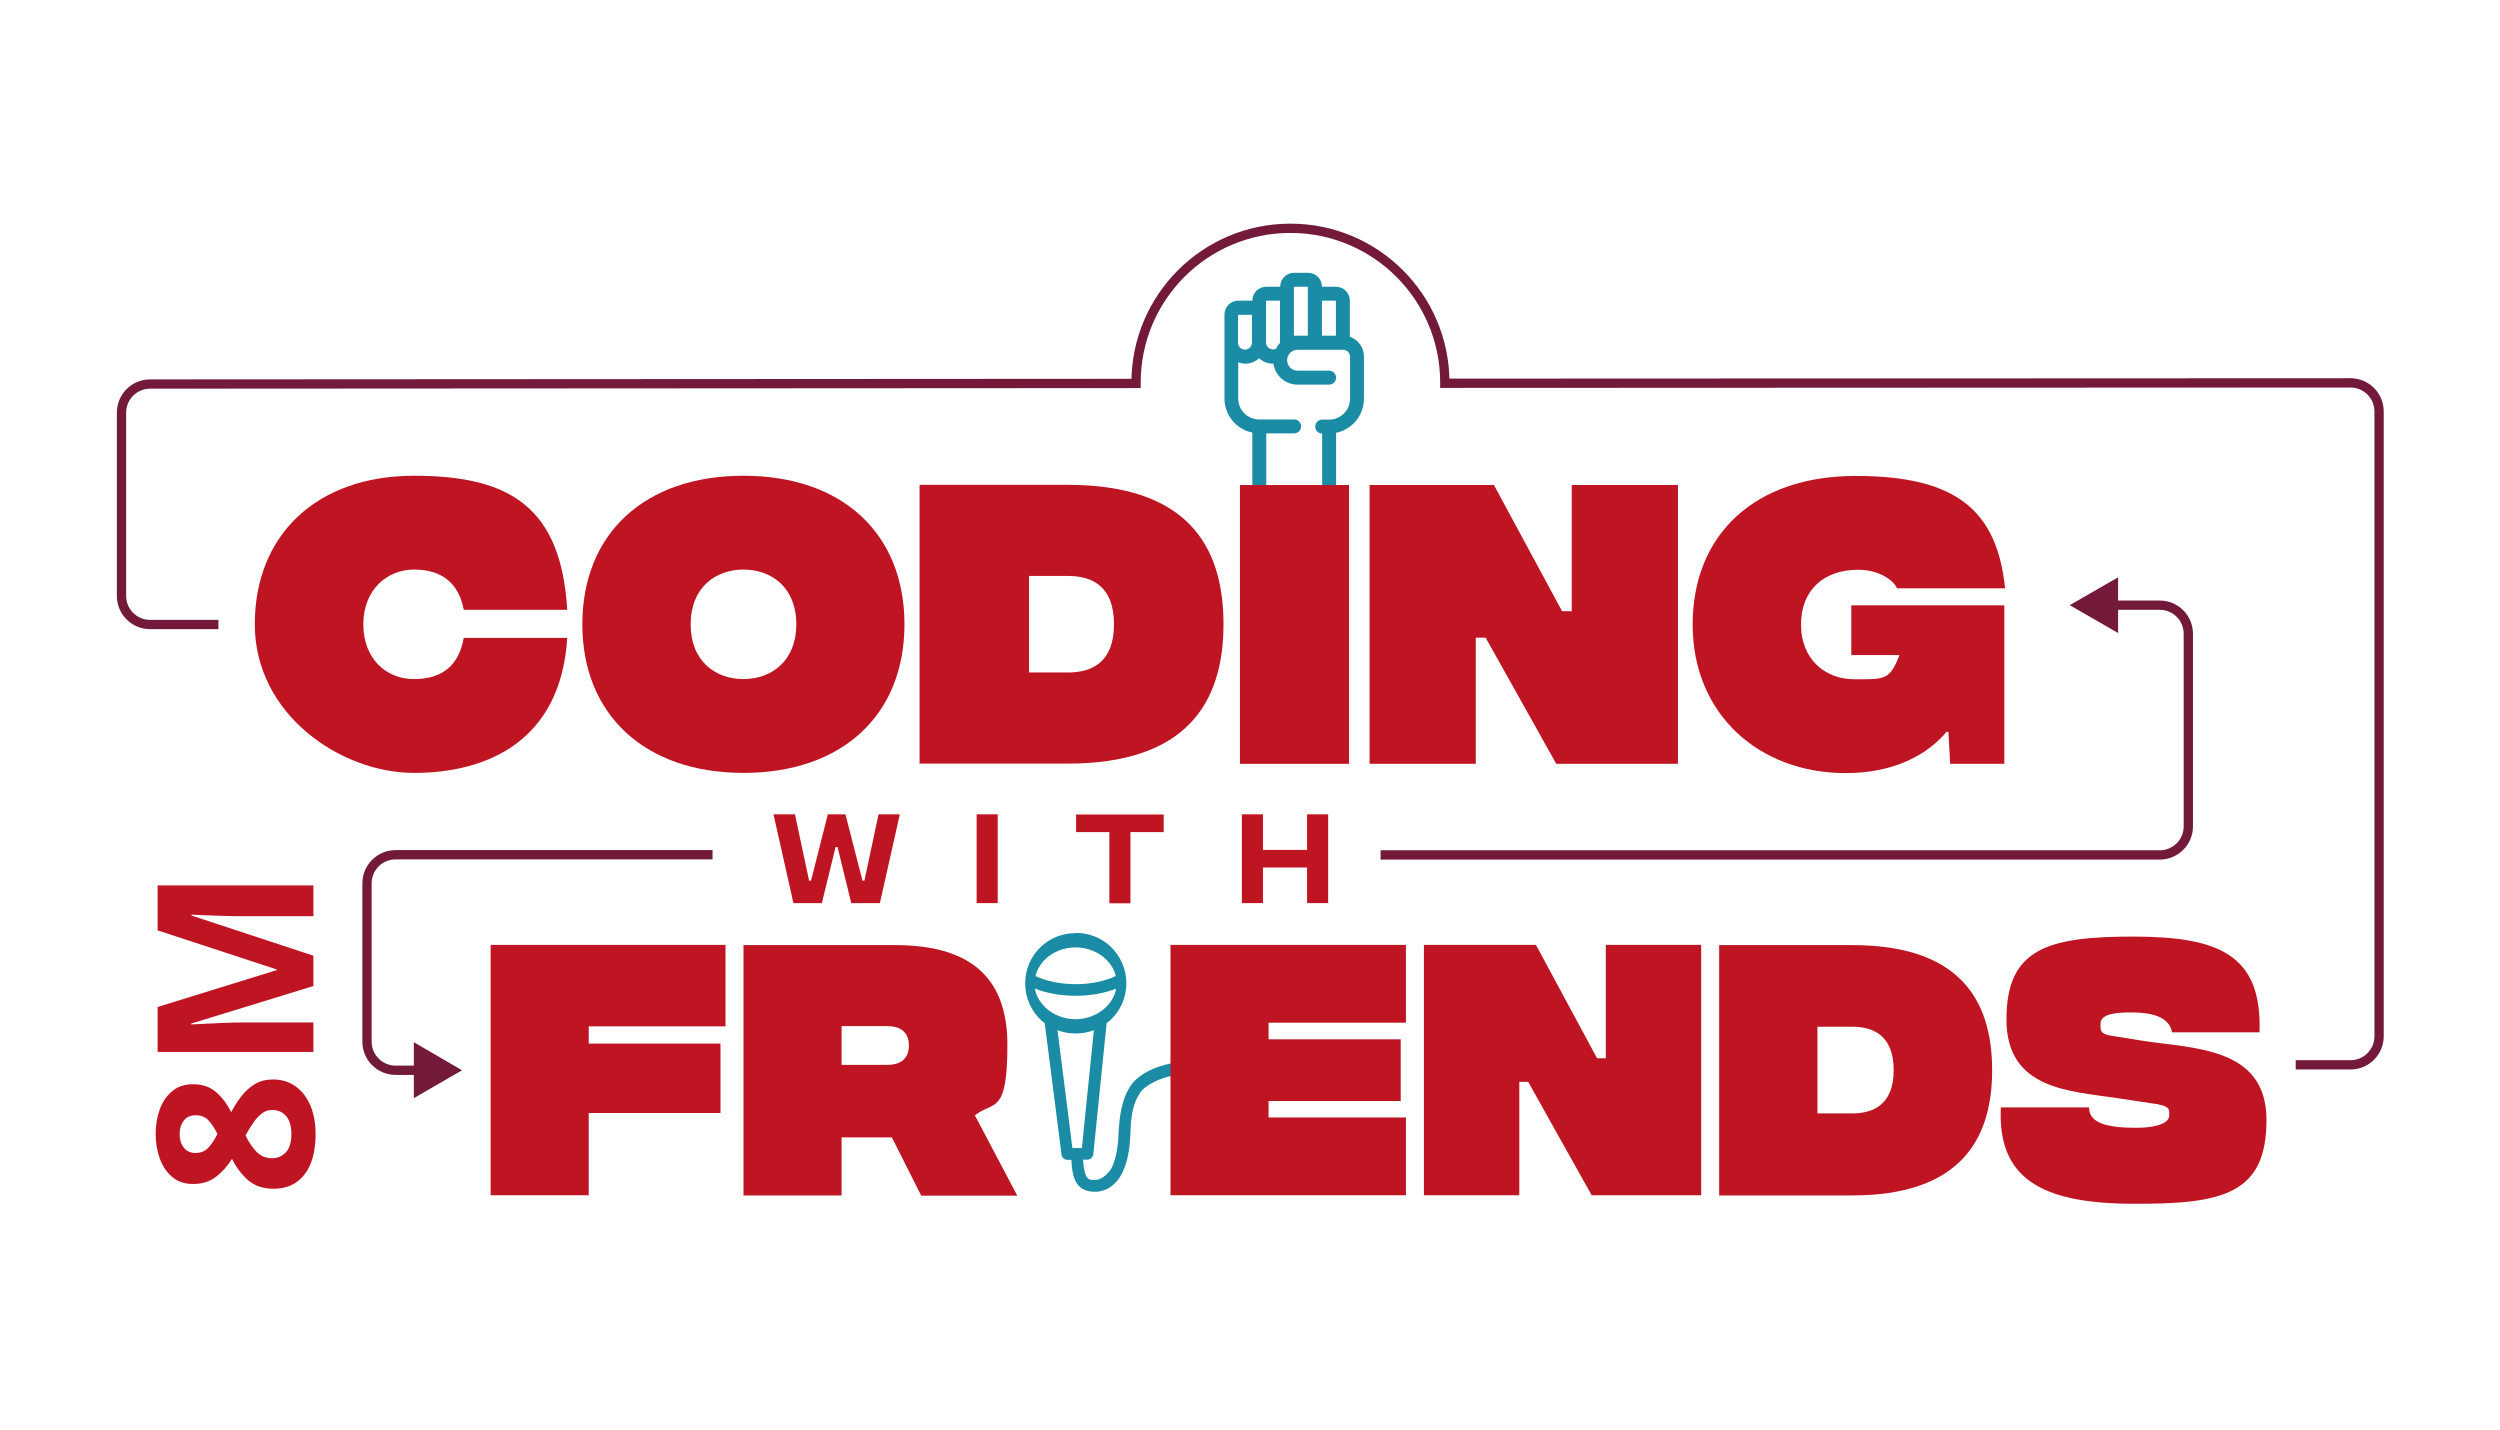
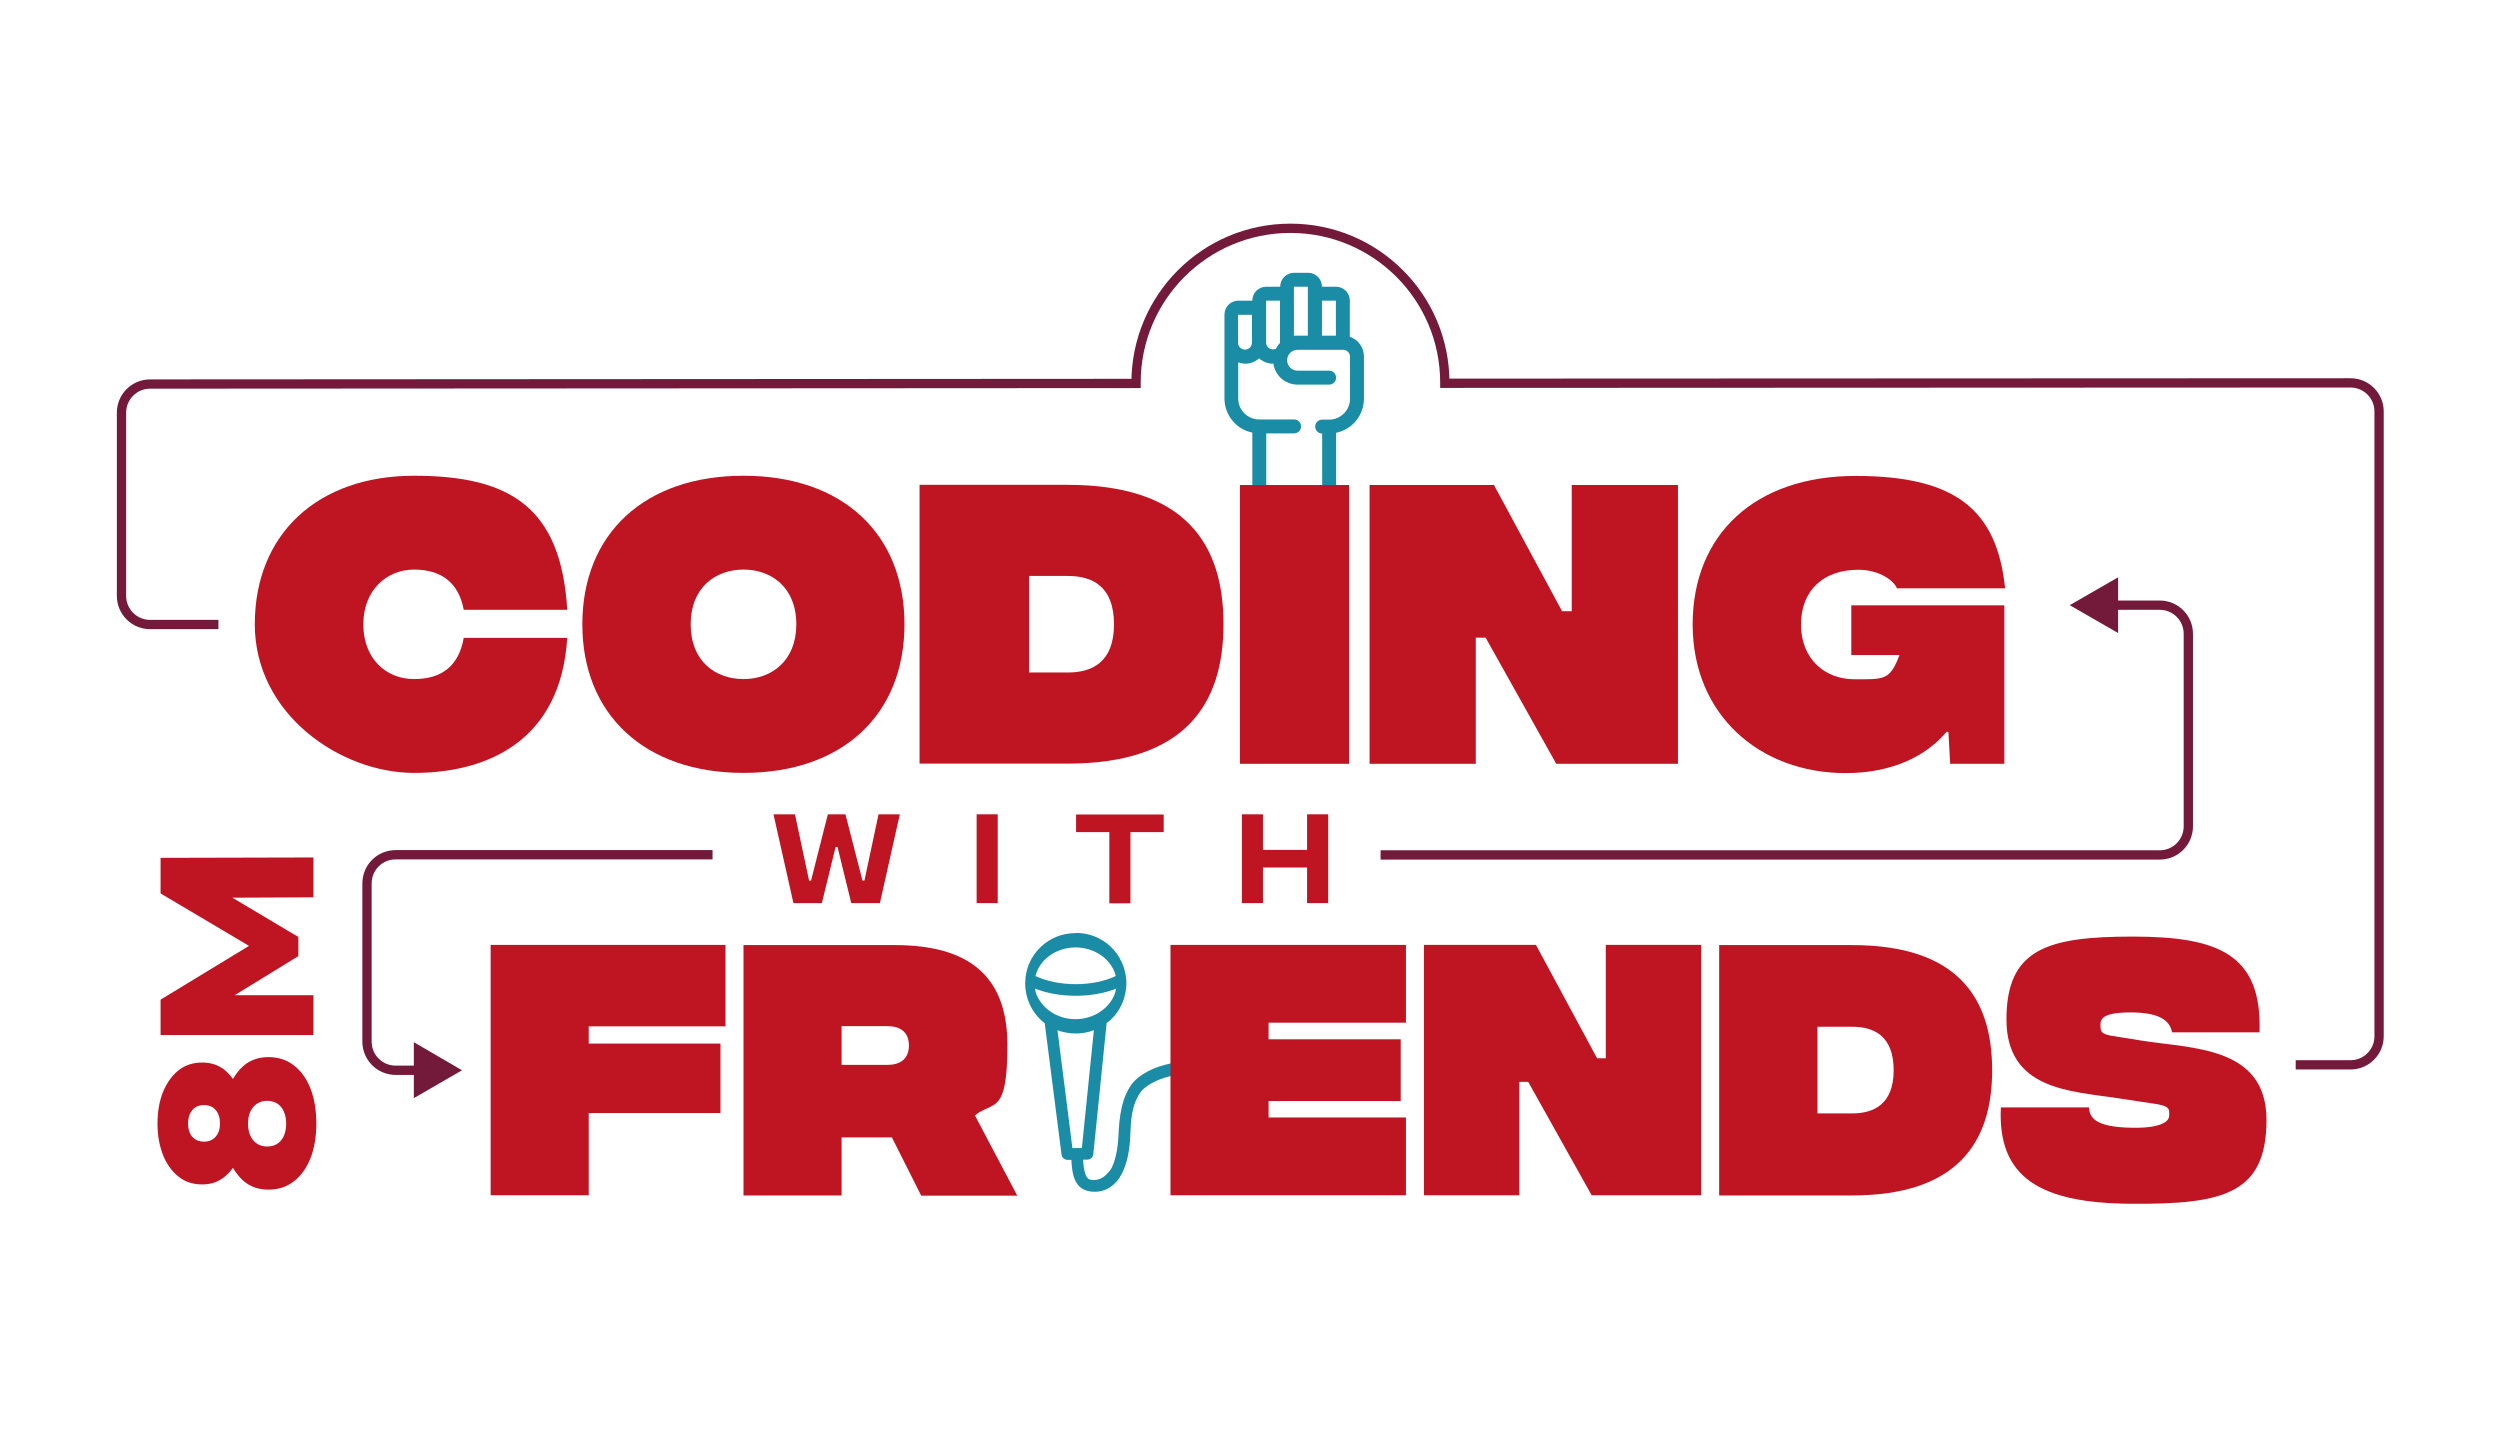
<svg xmlns="http://www.w3.org/2000/svg" id="Capa_1" version="1.1" viewBox="0 0 1292.2 738.7">
  <defs>
    <style>
      .st0 {
        fill: #73193a;
      }

-       .st1, .st2 {
-         fill: #bf1523;
-       }
- 
-       .st2 {
-         font-family: Montserrat-Black, Montserrat;
-         font-size: 112.8px;
-         font-weight: 800;
-       }
- 
-       .st3 {
+       .st1 {
        fill: none;
        stroke: #73193a;
        stroke-miterlimit: 10;
        stroke-width: 4.8px;
      }

-       .st4 {
+       .st2 {
+         fill: #bf1523;
+       }
+ 
+       .st3 {
        fill: #1b8ca6;
      }
    </style>
  </defs>
-   <path class="st4" d="M556,482.3c-6.9,0-13.3,2.6-18,7.1-4.8,4.5-8.1,11.1-8.1,18.9s3.4,14.5,8.1,18.9c.6.6,1.3,1.1,2,1.7l8.7,68c.2,1.4,1.5,2.6,3,2.6h2.1c.2,5.9,1.1,9.8,3.1,12.6,2.2,3,5.6,3.8,8.5,3.9,0,0,0,0,0,0,6.6.2,11.6-3.8,14.4-9.2,2.8-5.4,4.1-12.3,4.4-19.5.4-8.1.4-16.6,6.2-23.9,9.6-9.1,28.2-9.4,39.6-9.4,1.6,0,3.1-1.4,3.1-3s-1.5-3-3.1-3c-11.4,0-32.3-.7-44,11.1-6.4,7.5-7.5,18.7-7.9,27.9-.3,6.7-1.5,12.9-3.7,17-2.5,3.8-5.6,6-8.9,5.9-2.1,0-2.8-.2-3.7-1.4-.8-1.1-1.7-3.9-2-9.1h2.2c1.5,0,2.9-1.2,3.1-2.7l6.9-67.9c.7-.5,1.4-1.1,2.1-1.7,4.8-4.5,8.1-11.2,8.1-18.9s-3.4-14.4-8.1-18.9c-4.8-4.5-11.1-7.1-18-7.1h0ZM556,489.7c6.1,0,11.7,2.4,15.5,6,2.7,2.6,4.5,5.6,5.2,8.8-5.5,2.6-12.7,4.2-20.7,4.2s-15.2-1.6-20.8-4.2c.8-3.2,2.5-6.2,5.2-8.8,3.8-3.6,9.3-6,15.5-6ZM535,511c6.1,2.4,13.3,3.7,21,3.7s14.9-1.3,20.9-3.7c-.6,3.6-2.5,7-5.5,9.8-3.8,3.6-9.3,6-15.5,6s-11.7-2.4-15.5-6c-3-2.9-4.9-6.3-5.5-9.8ZM565.4,532.5l-6.2,60.9h-4.9l-7.7-60.9c2.9,1.1,6.1,1.7,9.4,1.7s6.5-.6,9.4-1.7Z" />
-   <path class="st4" d="M697.7,174.1v-18.7c0-4-3.2-7.2-7.2-7.2h-7.2c0-4-3.2-7.2-7.2-7.2h-7.2c-4,0-7.2,3.2-7.2,7.2h-7.2c-4,0-7.2,3.2-7.2,7.2h-7.2c-4,0-7.2,3.2-7.2,7.2v43.3c0,8.6,6,16,14.4,17.7v72.6c0,2,1.6,3.6,3.6,3.6s3.6-1.6,3.6-3.6v-72.2h14.4c2,0,3.6-1.6,3.6-3.6s-1.6-3.6-3.6-3.6h-18.1c-6,0-10.8-4.9-10.8-10.8v-18.7c1.2.4,2.4.6,3.6.7,2.7,0,5.2-1,7.2-2.8,2,1.8,4.6,2.8,7.2,2.8h.2c.9,6.2,6.2,10.8,12.5,10.8h16.3c2,0,3.6-1.6,3.6-3.6s-1.6-3.6-3.6-3.6h-16.3c-3,0-5.4-2.4-5.4-5.4s2.4-5.4,5.4-5.4h23.5c2,0,3.6,1.6,3.6,3.6v21.7c0,6-4.9,10.8-10.8,10.8h-3.6c-2,0-3.6,1.6-3.6,3.6s1.6,3.6,3.6,3.6v72.2c0,2,1.6,3.6,3.6,3.6s3.6-1.6,3.6-3.6v-72.6c8.4-1.7,14.4-9.1,14.4-17.7v-21.7c0-4.6-2.9-8.7-7.2-10.2ZM690.5,155.4v18.1h-7.2v-18.1h7.2ZM668.8,148.2h7.2v25.3h-7.2v-25.3ZM654.4,155.4h7.2v21.9c-.9.9-1.6,1.9-2.1,3-.5.2-1,.3-1.5.3-2,0-3.6-1.6-3.6-3.6v-21.7ZM643.5,180.7c-2,0-3.6-1.6-3.6-3.6v-14.4h7.2v14.4c0,2-1.6,3.6-3.6,3.6Z" />
+   <path class="st3" d="M556,482.3c-6.9,0-13.3,2.6-18,7.1-4.8,4.5-8.1,11.1-8.1,18.9s3.4,14.5,8.1,18.9c.6.6,1.3,1.1,2,1.7l8.7,68c.2,1.4,1.5,2.6,3,2.6h2.1c.2,5.9,1.1,9.8,3.1,12.6,2.2,3,5.6,3.8,8.5,3.9h0c6.6.2,11.6-3.8,14.4-9.2,2.8-5.4,4.1-12.3,4.4-19.5.4-8.1.4-16.6,6.2-23.9,9.6-9.1,28.2-9.4,39.6-9.4s3.1-1.4,3.1-3-1.5-3-3.1-3c-11.4,0-32.3-.7-44,11.1-6.4,7.5-7.5,18.7-7.9,27.9-.3,6.7-1.5,12.9-3.7,17-2.5,3.8-5.6,6-8.9,5.9-2.1,0-2.8-.2-3.7-1.4-.8-1.1-1.7-3.9-2-9.1h2.2c1.5,0,2.9-1.2,3.1-2.7l6.9-67.9c.7-.5,1.4-1.1,2.1-1.7,4.8-4.5,8.1-11.2,8.1-18.9s-3.4-14.4-8.1-18.9c-4.8-4.5-11.1-7.1-18-7.1h0ZM556,489.7c6.1,0,11.7,2.4,15.5,6,2.7,2.6,4.5,5.6,5.2,8.8-5.5,2.6-12.7,4.2-20.7,4.2s-15.2-1.6-20.8-4.2c.8-3.2,2.5-6.2,5.2-8.8,3.8-3.6,9.3-6,15.5-6h0ZM535,511c6.1,2.4,13.3,3.7,21,3.7s14.9-1.3,20.9-3.7c-.6,3.6-2.5,7-5.5,9.8-3.8,3.6-9.3,6-15.5,6s-11.7-2.4-15.5-6c-3-2.9-4.9-6.3-5.5-9.8h0ZM565.4,532.5l-6.2,60.9h-4.9l-7.7-60.9c2.9,1.1,6.1,1.7,9.4,1.7s6.5-.6,9.4-1.7Z" />
+   <path class="st3" d="M697.7,174.1v-18.7c0-4-3.2-7.2-7.2-7.2h-7.2c0-4-3.2-7.2-7.2-7.2h-7.2c-4,0-7.2,3.2-7.2,7.2h-7.2c-4,0-7.2,3.2-7.2,7.2h-7.2c-4,0-7.2,3.2-7.2,7.2v43.3c0,8.6,6,16,14.4,17.7v72.6c0,2,1.6,3.6,3.6,3.6s3.6-1.6,3.6-3.6v-72.2h14.4c2,0,3.6-1.6,3.6-3.6s-1.6-3.6-3.6-3.6h-18.1c-6,0-10.8-4.9-10.8-10.8v-18.7c1.2.4,2.4.6,3.6.7,2.7,0,5.2-1,7.2-2.8,2,1.8,4.6,2.8,7.2,2.8h.2c.9,6.2,6.2,10.8,12.5,10.8h16.3c2,0,3.6-1.6,3.6-3.6s-1.6-3.6-3.6-3.6h-16.3c-3,0-5.4-2.4-5.4-5.4s2.4-5.4,5.4-5.4h23.5c2,0,3.6,1.6,3.6,3.6v21.7c0,6-4.9,10.8-10.8,10.8h-3.6c-2,0-3.6,1.6-3.6,3.6s1.6,3.6,3.6,3.6v72.2c0,2,1.6,3.6,3.6,3.6s3.6-1.6,3.6-3.6v-72.6c8.4-1.7,14.4-9.1,14.4-17.7v-21.7c0-4.6-2.9-8.7-7.2-10.2h0ZM690.5,155.4v18.1h-7.2v-18.1h7.2ZM668.8,148.2h7.2v25.3h-7.2v-25.3ZM654.4,155.4h7.2v21.9c-.9.9-1.6,1.9-2.1,3-.5.2-1,.3-1.5.3-2,0-3.6-1.6-3.6-3.6v-21.7h0ZM643.5,180.7c-2,0-3.6-1.6-3.6-3.6v-14.4h7.2v14.4c0,2-1.6,3.6-3.6,3.6h0Z" />
  <g>
-     <path class="st1" d="M131.7,322.7c0-46.8,32.6-76.8,82.3-76.8s76,16.3,79.2,69.3h-53.5c-2.6-14.1-11.7-20.8-25.7-20.8s-26.2,10.5-26.2,28.3,11.8,28.3,26.2,28.3,23.2-6.9,25.7-21.3h53.5c-3.3,53.3-41.3,69.8-79.2,69.8s-82.3-30.2-82.3-76.8Z" />
-     <path class="st1" d="M301,322.7c0-46.8,32.1-76.8,83.3-76.8s83.2,30,83.2,76.8-32.1,76.8-83.2,76.8-83.3-30.2-83.3-76.8ZM411.6,322.7c0-19.2-13-28.3-27.3-28.3s-27.3,9.1-27.3,28.3,12.9,28.3,27.3,28.3,27.3-9.3,27.3-28.3Z" />
-     <path class="st1" d="M632.4,322.7c0,41.5-20.1,72-80.6,72h-76.5v-144.1h76.5c60.5,0,80.6,30.2,80.6,72ZM575.8,322.7c0-20.1-11.7-25-23.8-25h-20.1v49.9h20.1c12.2,0,23.8-5.1,23.8-24.9Z" />
-     <path class="st1" d="M640.9,250.7h56.4v144.1h-56.4v-144.1Z" />
-     <path class="st1" d="M707.7,250.7h64.5l35.2,65.2h5v-65.2h54.9v144.1h-62.9l-36.5-65.2h-5.1v65.2h-54.9v-144.1Z" />
-     <path class="st1" d="M1036.1,394.8h-28.1l-.9-16.5h-1c-10.3,12.3-27.8,21.3-52.1,21.3-44.6,0-79.1-30.2-79.1-76.8s32.2-76.8,84.2-76.8,73.1,17.7,77.3,58.1h-55.9c-1.2-3.3-8.2-9.6-20.1-9.6-17.7,0-29.5,10.5-29.5,28.3s12.3,28.3,27.6,28.3,18.3.7,23.3-12.5h-24.9v-25.7h79.1v82Z" />
+     <path class="st2" d="M131.7,322.7c0-46.8,32.6-76.8,82.3-76.8s76,16.3,79.2,69.3h-53.5c-2.6-14.1-11.7-20.8-25.7-20.8s-26.2,10.5-26.2,28.3,11.8,28.3,26.2,28.3,23.2-6.9,25.7-21.3h53.5c-3.3,53.3-41.3,69.8-79.2,69.8s-82.3-30.2-82.3-76.8h0Z" />
+     <path class="st2" d="M301,322.7c0-46.8,32.1-76.8,83.3-76.8s83.2,30,83.2,76.8-32.1,76.8-83.2,76.8-83.3-30.2-83.3-76.8ZM411.6,322.7c0-19.2-13-28.3-27.3-28.3s-27.3,9.1-27.3,28.3,12.9,28.3,27.3,28.3,27.3-9.3,27.3-28.3Z" />
+     <path class="st2" d="M632.4,322.7c0,41.5-20.1,72-80.6,72h-76.5v-144.1h76.5c60.5,0,80.6,30.2,80.6,72h0ZM575.8,322.7c0-20.1-11.7-25-23.8-25h-20.1v49.9h20.1c12.2,0,23.8-5.1,23.8-24.9Z" />
+     <path class="st2" d="M640.9,250.7h56.4v144.1h-56.4v-144.1h0Z" />
+     <path class="st2" d="M707.7,250.7h64.5l35.2,65.2h5v-65.2h54.9v144.1h-62.9l-36.5-65.2h-5.1v65.2h-54.9v-144.1h-.2Z" />
+     <path class="st2" d="M1036.1,394.8h-28.1l-.9-16.5h-1c-10.3,12.3-27.8,21.3-52.1,21.3-44.6,0-79.1-30.2-79.1-76.8s32.2-76.8,84.2-76.8,73.1,17.7,77.3,58.1h-55.9c-1.2-3.3-8.2-9.6-20.1-9.6-17.7,0-29.5,10.5-29.5,28.3s12.3,28.3,27.6,28.3,18.3.7,23.3-12.5h-24.9v-25.7h79.1v82h0Z" />
  </g>
-   <path class="st1" d="M253.6,488.4h121.4v42.1h-70.7v8.9h68.1v35.9h-68.1v42.5h-50.7v-129.4Z" />
-   <path class="st1" d="M476.1,617.9l-15.1-30h-26v30h-50.7v-129.4h78.3c36.7,0,58.1,14.8,58.1,51.5s-7.1,28.8-16.8,36.5l21.9,41.5h-49.6ZM435,550.4h23.7c7.7,0,11.1-4,11.1-10s-3.4-10-11.1-10h-23.7v20Z" />
-   <path class="st1" d="M605,488.4h121.7v40.2h-71v8.6h68.3v31.9h-68.3v8.5h71v40.2h-121.7v-129.4Z" />
-   <path class="st1" d="M736,488.4h57.9l31.6,58.6h4.5v-58.6h49.3v129.4h-56.6l-32.8-58.6h-4.6v58.6h-49.3v-129.4Z" />
-   <path class="st1" d="M1029.7,553.2c0,37.3-18,64.7-72.4,64.7h-68.7v-129.4h68.7c54.4,0,72.4,27.1,72.4,64.7ZM978.8,553.2c0-18-10.5-22.5-21.4-22.5h-18v44.8h18c10.9,0,21.4-4.6,21.4-22.3Z" />
-   <path class="st1" d="M1034.3,572.4h45.5c0,6.5,5.7,10.3,22.3,10.5,13.9.3,19.1-2.9,19.1-6.2s1.1-5.2-9.7-6.5l-17.1-2.6c-24.5-3.7-57.3-4.3-57.3-40.7s21-42.8,65.3-42.8,66.9,9.2,65.5,49.5h-45.2c-1.2-6.5-7.2-10.3-21.4-10.3s-15.6,3.2-15.6,6.3-.3,5.1,7.2,6l13.6,2.2c26.4,4.3,65,2.8,65,41.1s-22.5,43.6-69.5,43.3c-48.2-.2-69.5-14-67.8-49.8Z" />
+   <path class="st2" d="M253.6,488.4h121.4v42.1h-70.7v8.9h68.1v35.9h-68.1v42.5h-50.7v-129.4h0Z" />
+   <path class="st2" d="M476.1,617.9l-15.1-30h-26v30h-50.7v-129.4h78.3c36.7,0,58.1,14.8,58.1,51.5s-7.1,28.8-16.8,36.5l21.9,41.5h-49.7ZM435,550.4h23.7c7.7,0,11.1-4,11.1-10s-3.4-10-11.1-10h-23.7v20Z" />
+   <path class="st2" d="M605,488.4h121.7v40.2h-71v8.6h68.3v31.9h-68.3v8.5h71v40.2h-121.7v-129.4Z" />
+   <path class="st2" d="M736,488.4h57.9l31.6,58.6h4.5v-58.6h49.3v129.4h-56.6l-32.8-58.6h-4.6v58.6h-49.3v-129.4h0Z" />
+   <path class="st2" d="M1029.7,553.2c0,37.3-18,64.7-72.4,64.7h-68.7v-129.4h68.7c54.4,0,72.4,27.1,72.4,64.7ZM978.8,553.2c0-18-10.5-22.5-21.4-22.5h-18v44.8h18c10.9,0,21.4-4.6,21.4-22.3Z" />
+   <path class="st2" d="M1034.3,572.4h45.5c0,6.5,5.7,10.3,22.3,10.5,13.9.3,19.1-2.9,19.1-6.2s1.1-5.2-9.7-6.5l-17.1-2.6c-24.5-3.7-57.3-4.3-57.3-40.7s21-42.8,65.3-42.8,66.9,9.2,65.5,49.5h-45.2c-1.2-6.5-7.2-10.3-21.4-10.3s-15.6,3.2-15.6,6.3-.3,5.1,7.2,6l13.6,2.2c26.4,4.3,65,2.8,65,41.1s-22.5,43.6-69.5,43.3c-48.2-.2-69.5-14-67.8-49.8h0Z" />
  <g>
-     <path class="st1" d="M399.9,420.9h11l7.3,34.3h1l8.7-34.3h9.1l8.8,34.3h1l7.3-34.3h11l-10.3,45.9h-14.8l-7.1-29h-1l-7.1,29h-14.7l-10.3-45.9Z" />
-     <path class="st1" d="M504.8,420.9h10.9v45.9h-10.9v-45.9Z" />
-     <path class="st1" d="M601.5,430.1h-17.2v36.8h-10.9v-36.8h-17.2v-9.1h45.3v9.1Z" />
-     <path class="st1" d="M686.5,420.9v45.9h-10.9v-18.4h-22.8v18.4h-10.9v-45.9h10.9v18.4h22.8v-18.4h10.9Z" />
+     <path class="st2" d="M399.9,420.9h11l7.3,34.3h1l8.7-34.3h9.1l8.8,34.3h1l7.3-34.3h11l-10.3,45.9h-14.8l-7.1-29h-1l-7.1,29h-14.7l-10.3-45.9h.1Z" />
+     <path class="st2" d="M504.8,420.9h10.9v45.9h-10.9v-45.9h0Z" />
+     <path class="st2" d="M601.5,430.1h-17.2v36.8h-10.9v-36.8h-17.2v-9.1h45.3v9.1h0Z" />
+     <path class="st2" d="M686.5,420.9v45.9h-10.9v-18.4h-22.8v18.4h-10.9v-45.9h10.9v18.4h22.8v-18.4h10.9Z" />
  </g>
-   <path class="st3" d="M1186.6,550.4h28.3c8.2,0,14.8-6.6,14.8-14.8V212.7c0-8.2-6.6-14.8-14.8-14.8l-468.1.2v-.3c0-44.1-35.7-79.8-79.8-79.8s-79.8,35.7-79.8,79.8v.4s-509.6.3-509.6.3c-8.2,0-14.8,6.6-14.8,14.8v94.7c0,8.2,6.6,14.8,14.8,14.8h35.3" />
+   <path class="st1" d="M1186.6,550.4h28.3c8.2,0,14.8-6.6,14.8-14.8V212.7c0-8.2-6.6-14.8-14.8-14.8l-468.1.2v-.3c0-44.1-35.7-79.8-79.8-79.8s-79.8,35.7-79.8,79.8v.4l-509.6.3c-8.2,0-14.8,6.6-14.8,14.8v94.7c0,8.2,6.6,14.8,14.8,14.8h35.3" />
  <g>
-     <path class="st3" d="M1090.6,312.8h25.7c8.2,0,14.8,6.6,14.8,14.8v99.5c0,8.2-6.6,14.8-14.8,14.8h-402.7" />
+     <path class="st1" d="M1090.6,312.8h25.7c8.2,0,14.8,6.6,14.8,14.8v99.5c0,8.2-6.6,14.8-14.8,14.8h-402.7" />
    <polygon class="st0" points="1094.8 327.2 1069.8 312.8 1094.8 298.4 1094.8 327.2" />
  </g>
  <g>
-     <path class="st3" d="M368.3,441.8h-163.8c-8.2,0-14.8,6.6-14.8,14.8v81.8c0,8.2,6.6,14.8,14.8,14.8h13.5" />
+     <path class="st1" d="M368.3,441.8h-163.8c-8.2,0-14.8,6.6-14.8,14.8v81.8c0,8.2,6.6,14.8,14.8,14.8h13.5" />
    <polygon class="st0" points="213.9 567.6 238.8 553.2 213.9 538.7 213.9 567.6" />
  </g>
-   <text class="st2" transform="translate(162 618.4) rotate(-90)">
-     <tspan x="0" y="0">8M</tspan>
-   </text>
+   <g>
+     <path class="st2" d="M160.5,562.7c-2-5.1-4.9-9.2-8.6-12-3.7-2.9-8.1-4.3-13.1-4.3s-9.2,1.4-12.7,4.3c-2.2,1.9-4.1,4.2-5.7,7-1.2-1.7-2.6-3.2-4.1-4.5-3.3-2.7-7.2-4-11.8-4s-8.8,1.3-12.2,4c-3.4,2.7-6,6.4-8,11.1-1.9,4.7-2.9,10.2-2.9,16.4s1,11.6,2.9,16.4c1.9,4.7,4.6,8.4,8,11.1,3.4,2.7,7.4,4,12.2,4s8.5-1.4,11.8-4.1c1.5-1.3,2.9-2.8,4.1-4.5,1.6,2.8,3.5,5.1,5.7,7,3.5,2.9,7.7,4.3,12.7,4.3s9.4-1.4,13.1-4.3c3.7-2.9,6.6-6.9,8.6-12,2-5.1,3-11.1,3-17.9s-1-12.8-3-18ZM111.5,587.5c-1.5,1.7-3.5,2.6-6,2.6s-4.8-.9-6.2-2.6c-1.4-1.7-2.1-4-2.1-6.8s.7-5.1,2.1-6.8c1.4-1.8,3.5-2.7,6.2-2.7s4.6.9,6,2.6c1.5,1.7,2.2,4,2.2,6.9s-.7,5-2.2,6.8ZM145.3,589.4c-1.7,2.1-4.1,3.2-7.2,3.2s-5.4-1.1-7.2-3.2c-1.8-2.1-2.7-5-2.7-8.6s.9-6.5,2.7-8.6c1.8-2.1,4.2-3.2,7.2-3.2s5.5,1.1,7.2,3.2c1.7,2.1,2.6,5,2.6,8.6s-.9,6.5-2.6,8.6Z" />
+     <polygon class="st2" points="162 514.4 121.3 514.4 154.2 494.2 154.2 484.3 120.1 464 162 463.8 162 443.2 83 443.4 83 461.8 128.7 488.9 83 516.7 83 535 162 535 162 514.4" />
+   </g>
</svg>
